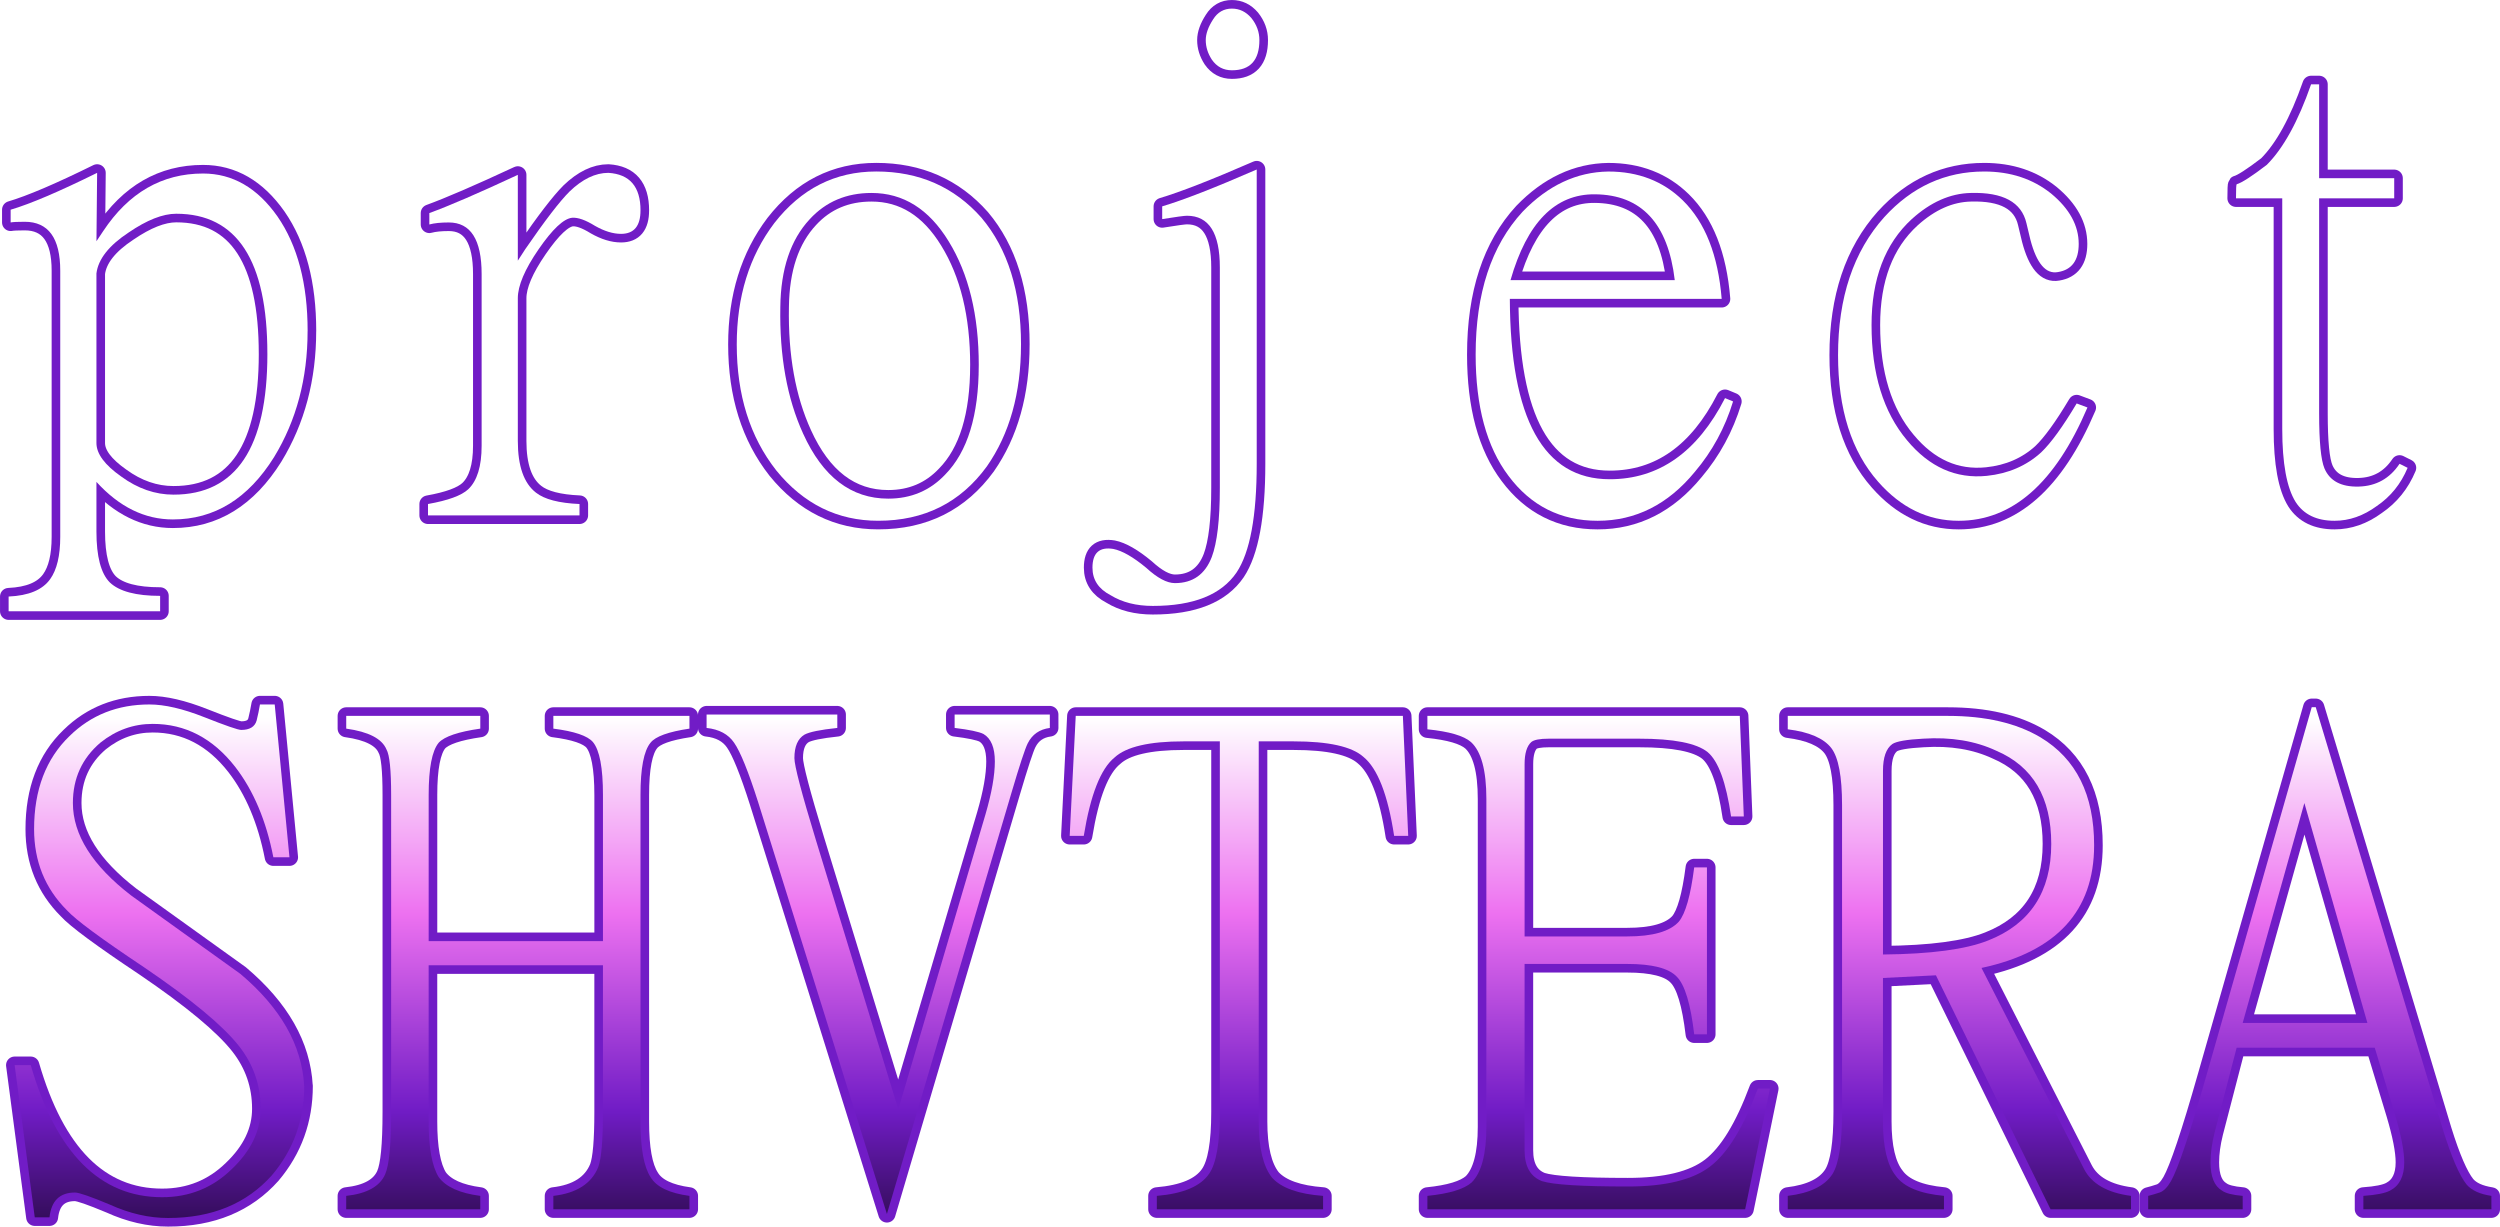
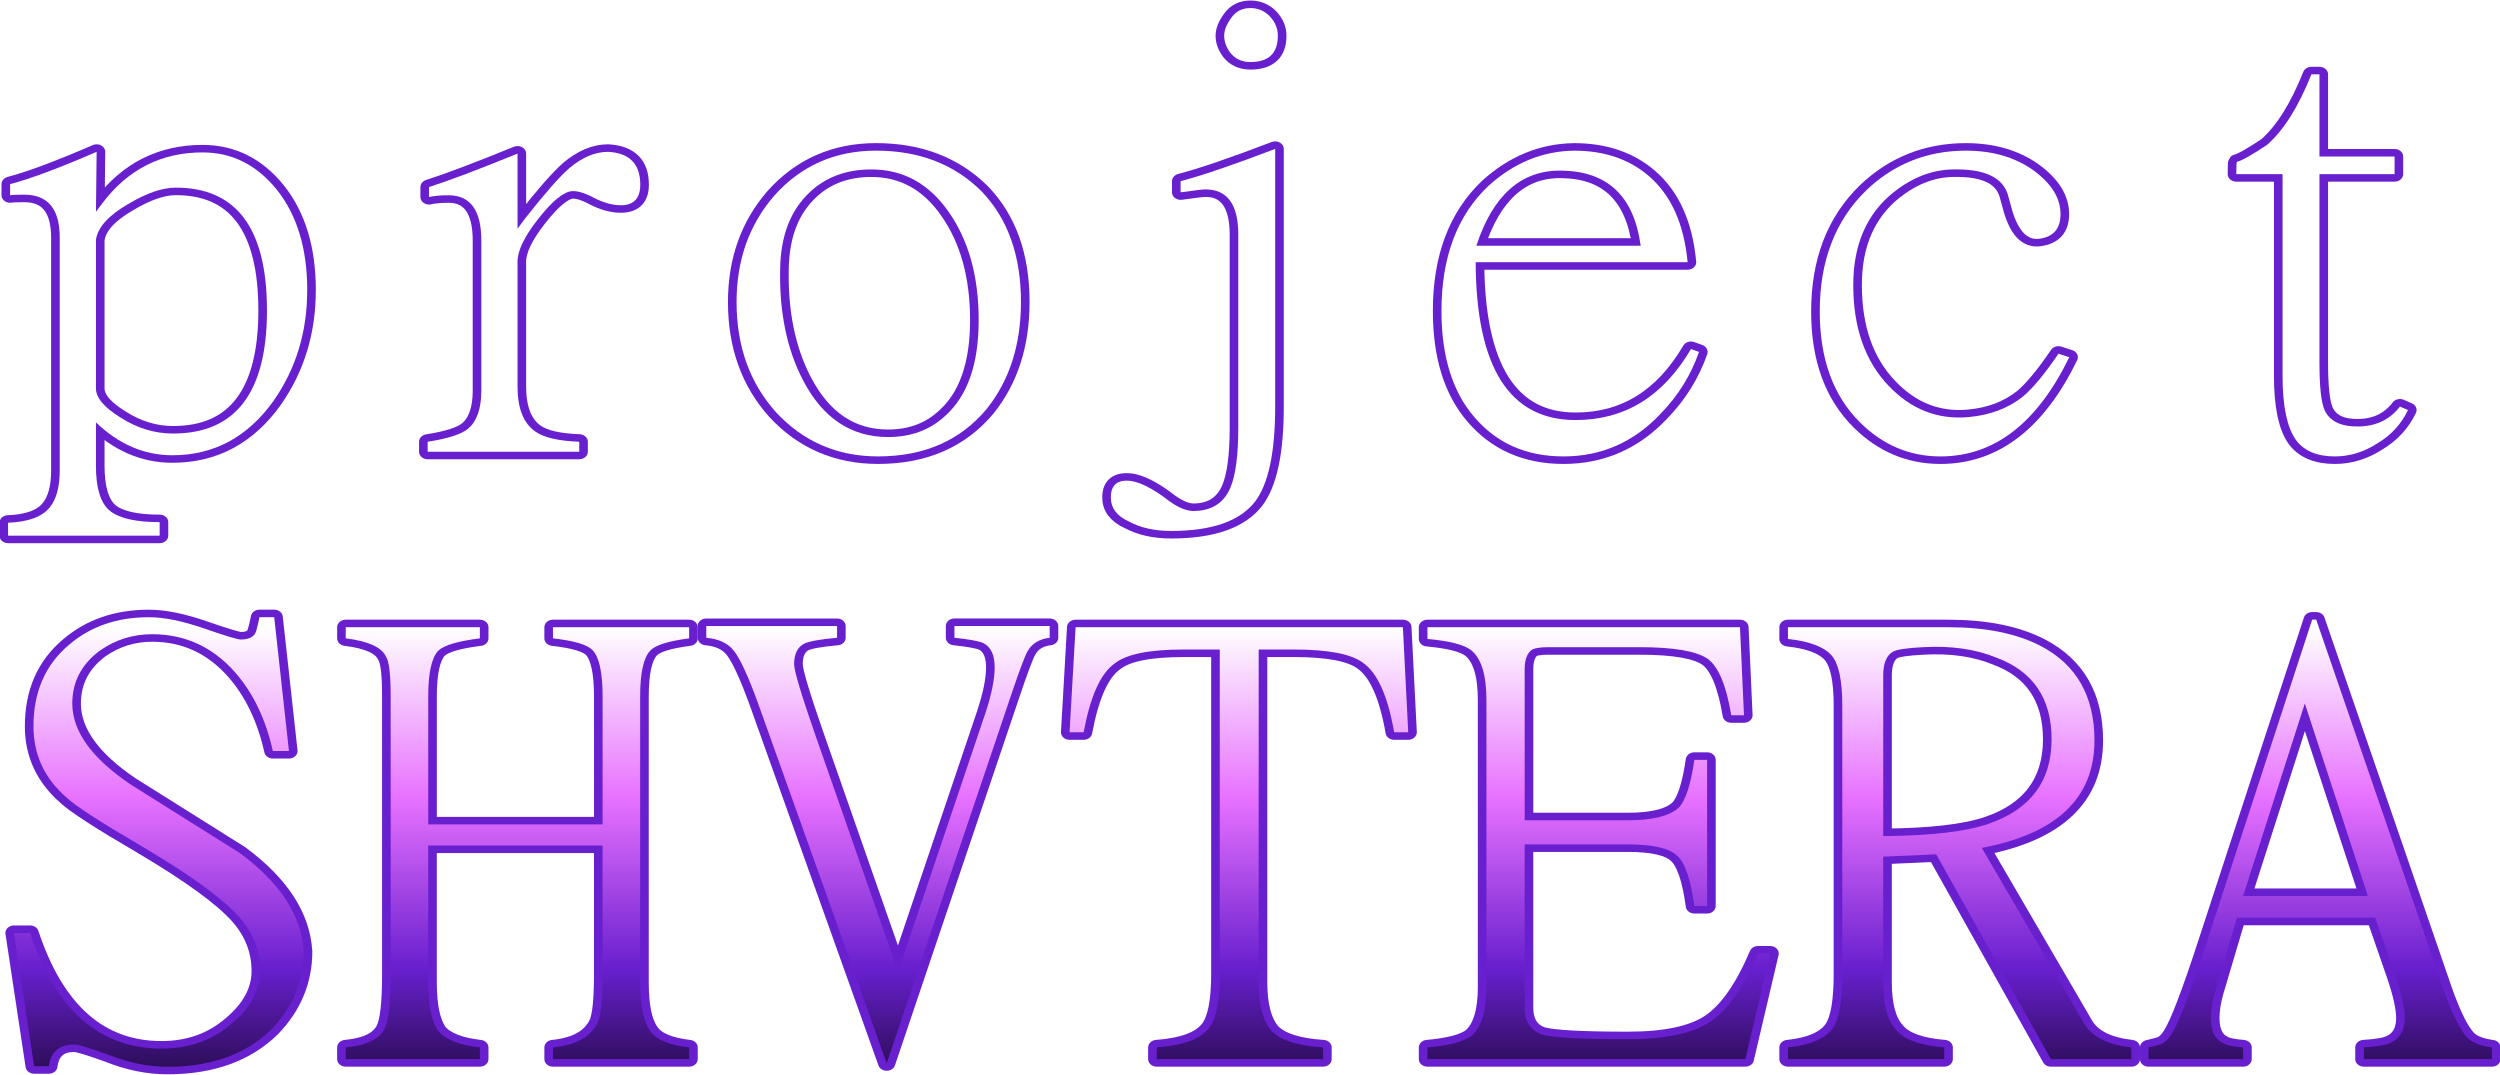
- <svg xmlns="http://www.w3.org/2000/svg" xmlns:xlink="http://www.w3.org/1999/xlink" width="214.281" height="105.133" viewBox="0 0 56.695 27.816" version="1.1" id="svg5">
+ <svg xmlns="http://www.w3.org/2000/svg" xmlns:xlink="http://www.w3.org/1999/xlink" width="232.045" height="99.762" viewBox="0 0 61.395 26.395" version="1.1" id="svg5">
  <defs id="defs2">
-     <linearGradient id="linearGradient1815">
-       <stop style="stop-color:#ffffff;stop-opacity:1;" offset="0" id="stop1811" />
-       <stop style="stop-color:#ed71f0;stop-opacity:1;" offset="0.33" id="stop3062" />
-       <stop style="stop-color:#711cc6;stop-opacity:1;" offset="0.66" id="stop3066" />
-       <stop style="stop-color:#000000;stop-opacity:1;" offset="1" id="stop1813" />
+     <rect x="102.272" y="38.918" width="345.075" height="114.506" id="rect236" />
+     <rect x="102.272" y="38.918" width="345.075" height="114.506" id="rect236-9" />
+     <rect x="102.272" y="38.918" width="345.075" height="114.506" id="rect9959" />
+     <rect x="102.272" y="38.918" width="345.075" height="114.506" id="rect236-7" />
+     <rect x="102.272" y="38.918" width="345.075" height="114.506" id="rect12270" />
+     <linearGradient xlink:href="#linearGradient7688" id="linearGradient11770" x1="200.894" y1="85.044" x2="200.894" y2="119.466" gradientUnits="userSpaceOnUse" />
+     <linearGradient id="linearGradient7688">
+       <stop style="stop-color:#ffffff;stop-opacity:1;" offset="0" id="stop7680" />
+       <stop style="stop-color:#e771ff;stop-opacity:1;" offset="0.33" id="stop7682" />
+       <stop style="stop-color:#681fce;stop-opacity:1;" offset="0.66" id="stop7684" />
+       <stop style="stop-color:#000000;stop-opacity:1;" offset="1" id="stop7686" />
    </linearGradient>
-     <rect x="102.272" y="38.918" width="345.075" height="114.506" id="rect236" />
-     <linearGradient xlink:href="#linearGradient1815" id="linearGradient1817" x1="198.357" y1="85.102" x2="198.357" y2="119.76" gradientUnits="userSpaceOnUse" />
+     <linearGradient xlink:href="#linearGradient7688" id="linearGradient14593" gradientUnits="userSpaceOnUse" x1="200.894" y1="85.044" x2="200.894" y2="119.466" />
+     <linearGradient xlink:href="#linearGradient7688" id="linearGradient14595" gradientUnits="userSpaceOnUse" x1="200.894" y1="85.044" x2="200.894" y2="119.466" />
+     <linearGradient xlink:href="#linearGradient7688" id="linearGradient14597" gradientUnits="userSpaceOnUse" x1="200.894" y1="85.044" x2="200.894" y2="119.466" />
+     <linearGradient xlink:href="#linearGradient7688" id="linearGradient14599" gradientUnits="userSpaceOnUse" x1="200.894" y1="85.044" x2="200.894" y2="119.466" />
+     <linearGradient xlink:href="#linearGradient7688" id="linearGradient14601" gradientUnits="userSpaceOnUse" x1="200.894" y1="85.044" x2="200.894" y2="119.466" />
+     <linearGradient xlink:href="#linearGradient7688" id="linearGradient14603" gradientUnits="userSpaceOnUse" x1="200.894" y1="85.044" x2="200.894" y2="119.466" />
+     <linearGradient xlink:href="#linearGradient7688" id="linearGradient14605" gradientUnits="userSpaceOnUse" x1="200.894" y1="85.044" x2="200.894" y2="119.466" />
+     <linearGradient xlink:href="#linearGradient7688" id="linearGradient14607" gradientUnits="userSpaceOnUse" x1="200.894" y1="85.044" x2="200.894" y2="119.466" />
+     <linearGradient xlink:href="#linearGradient7688" id="linearGradient14609" gradientUnits="userSpaceOnUse" x1="200.894" y1="85.044" x2="200.894" y2="119.466" />
+     <linearGradient xlink:href="#linearGradient7688" id="linearGradient14611" gradientUnits="userSpaceOnUse" x1="200.894" y1="85.044" x2="200.894" y2="119.466" />
+     <linearGradient xlink:href="#linearGradient7688" id="linearGradient14613" gradientUnits="userSpaceOnUse" x1="200.894" y1="85.044" x2="200.894" y2="119.466" />
+     <linearGradient xlink:href="#linearGradient7688" id="linearGradient14615" gradientUnits="userSpaceOnUse" x1="200.894" y1="85.044" x2="200.894" y2="119.466" />
+     <linearGradient xlink:href="#linearGradient7688" id="linearGradient14617" gradientUnits="userSpaceOnUse" x1="200.894" y1="85.044" x2="200.894" y2="119.466" />
+     <linearGradient xlink:href="#linearGradient7688" id="linearGradient14619" gradientUnits="userSpaceOnUse" x1="200.894" y1="85.044" x2="200.894" y2="119.466" />
  </defs>
-   <g id="layer1" transform="translate(-5.519113,-17.84176)">
-     <g aria-label="project SHVTERA " transform="matrix(0.3891918,0,0,0.3891918,-73.34542,0.9898597)" id="text234" style="font-weight:300;font-size:40px;line-height:1;font-family:'Sulphur Point';-inkscape-font-specification:'Sulphur Point Light';letter-spacing:1px;white-space:pre;shape-inside:url(#rect236);display:inline;fill:url(#linearGradient1817);fill-rule:evenodd;stroke:#711cc6;stroke-width:1.002;stroke-linecap:round;stroke-linejoin:round;paint-order:markers stroke fill;stroke-opacity:1">
-       <path d="m 220.56,62.59 q 0,4.141 -1.953,7.344 -2.266,3.633 -5.898,3.633 -2.461,0 -4.453,-2.188 v 2.891 q 0,2.188 0.781,2.969 0.82,0.781 2.93,0.781 v 0.898 h -8.828 v -0.859 q 1.758,-0.078 2.422,-1.016 0.586,-0.82 0.586,-2.461 V 59.074 q 0,-2.852 -2.07,-2.852 -0.625,0 -0.82,0.039 v -0.742 q 1.719,-0.508 5.039,-2.148 l -0.039,3.984 0.391,-0.586 q 2.227,-3.359 5.82,-3.359 2.578,0 4.336,2.5 1.758,2.539 1.758,6.68 z m -2.344,1.328 q 0,-8.164 -5.312,-8.164 -1.172,0 -2.773,1.094 -1.719,1.133 -1.875,2.383 v 9.883 q 0,0.938 1.445,1.953 1.445,1.055 3.047,1.055 5.469,0 5.469,-8.203 z" style="font-weight:normal;font-family:MingLiU-ExtB;-inkscape-font-specification:MingLiU-ExtB;text-align:center;text-anchor:middle;stroke:#711cc6;stroke-opacity:1" id="path2423" />
-       <path d="m 239.958,55.559 q 0,1.367 -1.133,1.367 -0.703,0 -1.523,-0.469 -0.82,-0.508 -1.328,-0.469 -0.742,0.078 -1.953,1.836 -1.211,1.758 -1.211,2.852 v 8.32 q 0,2.188 1.055,3.008 0.742,0.586 2.539,0.664 v 0.664 h -8.828 v -0.664 q 1.758,-0.312 2.344,-0.859 0.781,-0.742 0.781,-2.539 v -10 q 0,-3.008 -1.914,-3.008 -0.703,0 -1.133,0.117 v -0.664 q 1.719,-0.625 5.156,-2.227 v 5 l 0.43,-0.664 q 1.719,-2.5 2.578,-3.359 1.133,-1.094 2.266,-1.094 1.875,0.117 1.875,2.188 z" style="font-weight:normal;font-family:MingLiU-ExtB;-inkscape-font-specification:MingLiU-ExtB;text-align:center;text-anchor:middle;stroke:#711cc6;stroke-opacity:1" id="path2425" />
-       <path d="m 262.13,63.371 q 0,4.258 -1.992,7.109 -2.305,3.164 -6.328,3.164 -3.555,0 -5.938,-2.93 -2.305,-2.93 -2.305,-7.344 0,-4.18 2.188,-7.07 2.344,-3.008 5.938,-3.008 3.75,0 6.133,2.695 2.305,2.734 2.305,7.383 z m -2.461,1.211 q 0,-4.375 -1.758,-7.227 -1.719,-2.812 -4.492,-2.812 -2.188,0 -3.594,1.523 -1.68,1.797 -1.719,5.117 -0.078,4.297 1.328,7.383 1.719,3.789 4.961,3.789 1.992,0 3.32,-1.406 1.953,-1.992 1.953,-6.367 z" style="font-weight:normal;font-family:MingLiU-ExtB;-inkscape-font-specification:MingLiU-ExtB;text-align:center;text-anchor:middle;stroke:#711cc6;stroke-opacity:1" id="path2427" />
-       <path d="m 276.021,45.637 q 0,1.758 -1.602,1.758 -0.742,0 -1.172,-0.625 -0.352,-0.547 -0.352,-1.133 0,-0.547 0.43,-1.211 0.391,-0.625 1.094,-0.625 0.664,0 1.133,0.547 0.469,0.586 0.469,1.289 z m -0.156,24.688 q 0,4.57 -1.172,6.328 -1.328,1.953 -4.883,1.953 -1.445,0 -2.461,-0.625 -1.055,-0.547 -1.055,-1.602 0,-1.289 1.211,-1.094 0.781,0.156 1.914,1.094 0.977,0.898 1.68,0.898 1.562,0 2.148,-1.523 0.469,-1.25 0.469,-4.023 V 58.879 q 0,-3.008 -1.914,-3.008 -0.234,0 -1.445,0.195 v -0.742 q 1.836,-0.547 5.508,-2.148 z" style="font-weight:normal;font-family:MingLiU-ExtB;-inkscape-font-specification:MingLiU-ExtB;text-align:center;text-anchor:middle;stroke:#711cc6;stroke-opacity:1" id="path2429" />
-       <path d="m 303.622,66.691 q -0.703,2.305 -2.227,4.102 -2.344,2.852 -5.664,2.852 -3.242,0 -5.195,-2.617 -1.914,-2.539 -1.914,-7.07 0,-5.352 2.734,-8.32 2.227,-2.305 5,-2.344 2.617,0 4.336,1.68 1.953,1.914 2.266,5.742 h -12.344 q 0.039,10.508 5.82,10.508 4.297,0 6.719,-4.727 z m -3.398,-7.07 q -0.586,-4.961 -4.648,-5 -3.477,-0.039 -4.922,5 z" style="font-weight:normal;font-family:MingLiU-ExtB;-inkscape-font-specification:MingLiU-ExtB;text-align:center;text-anchor:middle;stroke:#711cc6;stroke-opacity:1" id="path2431" />
-       <path d="m 324.271,67.043 q -2.812,6.602 -7.5,6.602 -2.695,0 -4.688,-2.266 -2.344,-2.656 -2.344,-7.383 0,-5.039 2.695,-8.047 2.422,-2.656 5.82,-2.656 2.305,0 3.906,1.289 1.602,1.328 1.602,2.93 0,1.445 -1.211,1.641 -1.055,0.195 -1.602,-1.875 l -0.234,-0.977 q -0.43,-1.836 -3.242,-1.758 -1.797,0.039 -3.438,1.523 -2.344,2.148 -2.344,6.172 0,4.258 2.07,6.719 1.953,2.344 4.648,2.07 1.875,-0.195 3.164,-1.367 0.859,-0.82 2.07,-2.852 z" style="font-weight:normal;font-family:MingLiU-ExtB;-inkscape-font-specification:MingLiU-ExtB;text-align:center;text-anchor:middle;stroke:#711cc6;stroke-opacity:1" id="path2433" />
-       <path d="m 342.927,70.559 q -0.586,1.406 -1.797,2.227 -1.172,0.859 -2.461,0.859 -1.562,0 -2.266,-1.094 -0.781,-1.25 -0.781,-4.258 v -13.438 h -2.695 q 0,-0.781 0.039,-0.82 0.43,-0.117 1.758,-1.133 1.445,-1.445 2.578,-4.688 h 0.469 v 5.469 h 4.375 v 1.172 h -4.375 v 12.539 q 0,2.461 0.312,3.203 0.469,1.094 1.992,1.055 1.523,-0.039 2.383,-1.328 z" style="font-weight:normal;font-family:MingLiU-ExtB;-inkscape-font-specification:MingLiU-ExtB;text-align:center;text-anchor:middle;stroke:#711cc6;stroke-opacity:1" id="path2435" />
-       <path d="m 220.364,106.576 q 0,2.969 -1.875,5.195 -2.227,2.5 -6.055,2.5 -1.68,0 -3.398,-0.781 -1.68,-0.703 -2.031,-0.703 -1.328,0 -1.484,1.445 h -0.859 l -1.172,-8.867 h 0.938 q 2.227,7.695 7.656,7.695 2.383,0 4.062,-1.641 1.68,-1.602 1.68,-3.516 0,-2.031 -1.25,-3.633 -1.406,-1.797 -5.547,-4.609 -3.75,-2.5 -4.492,-3.32 -1.914,-1.914 -1.914,-4.727 0,-3.438 2.07,-5.43 1.875,-1.836 4.648,-1.836 1.328,0 3.203,0.742 1.875,0.742 2.148,0.742 0.742,0 0.898,-0.547 0.117,-0.469 0.195,-0.938 h 0.859 l 0.859,8.906 h -0.938 q -0.625,-3.203 -2.227,-5.273 -1.953,-2.5 -4.805,-2.5 -1.68,0 -3.047,1.094 -1.602,1.367 -1.602,3.516 0,2.773 3.398,5.391 3.164,2.266 6.367,4.57 3.516,2.969 3.711,6.523 z" style="font-weight:normal;font-family:MingLiU-ExtB;-inkscape-font-specification:MingLiU-ExtB;text-align:center;text-anchor:middle;stroke:#711cc6;stroke-opacity:1" id="path2437" />
-       <path d="m 242.81,113.763 h -7.93 v -0.781 q 2.031,-0.234 2.617,-1.68 0.273,-0.742 0.273,-3.203 v -8.555 h -10.156 v 9.102 q 0,2.305 0.586,3.242 0.625,0.859 2.422,1.094 v 0.781 h -7.812 v -0.781 q 1.797,-0.195 2.266,-1.25 0.352,-0.781 0.352,-3.633 V 89.623 q 0,-2.188 -0.273,-2.656 -0.391,-0.938 -2.344,-1.211 v -0.742 h 7.812 v 0.742 q -1.914,0.273 -2.422,0.82 -0.586,0.703 -0.586,3.047 v 8.516 h 10.156 v -8.516 q 0,-2.383 -0.586,-3.086 -0.469,-0.547 -2.305,-0.781 v -0.742 h 7.93 v 0.742 q -1.836,0.273 -2.266,0.82 -0.586,0.703 -0.586,3.047 V 108.646 q 0,2.344 0.586,3.242 0.508,0.859 2.266,1.094 z" style="font-weight:normal;font-family:MingLiU-ExtB;-inkscape-font-specification:MingLiU-ExtB;text-align:center;text-anchor:middle;stroke:#711cc6;stroke-opacity:1" id="path2439" />
-       <path d="m 263.81,85.716 q -0.898,0.117 -1.289,0.898 -0.234,0.469 -0.938,2.852 l -7.266,24.57 -7.5,-23.984 q -0.859,-2.695 -1.406,-3.477 -0.508,-0.742 -1.602,-0.859 v -0.781 h 7.617 v 0.781 q -1.484,0.156 -1.914,0.391 -0.586,0.352 -0.586,1.367 0,0.664 1.25,4.766 l 4.805,15.703 5.078,-17.188 q 0.547,-1.875 0.547,-3.086 0,-1.211 -0.664,-1.602 -0.391,-0.195 -1.68,-0.352 v -0.781 h 5.547 z" style="font-weight:normal;font-family:MingLiU-ExtB;-inkscape-font-specification:MingLiU-ExtB;text-align:center;text-anchor:middle;stroke:#711cc6;stroke-opacity:1" id="path2441" />
-       <path d="m 284.692,92.005 h -0.82 q -0.547,-3.594 -1.797,-4.609 -1.016,-0.898 -4.062,-0.898 h -2.031 V 108.646 q 0,2.305 0.781,3.281 0.82,0.898 2.969,1.055 v 0.781 h -9.688 v -0.781 q 2.305,-0.195 3.047,-1.289 0.625,-0.898 0.625,-3.594 V 86.498 h -2.109 q -3.008,0 -4.023,0.938 -1.211,0.977 -1.797,4.57 h -0.82 l 0.352,-6.992 h 19.062 z" style="font-weight:normal;font-family:MingLiU-ExtB;-inkscape-font-specification:MingLiU-ExtB;text-align:center;text-anchor:middle;stroke:#711cc6;stroke-opacity:1" id="path2443" />
-       <path d="m 305.771,106.732 -1.445,7.031 h -18.516 v -0.781 q 1.914,-0.195 2.578,-0.781 0.859,-0.859 0.859,-3.242 V 89.857 q 0,-2.5 -0.898,-3.32 -0.625,-0.547 -2.539,-0.742 v -0.781 h 18.203 l 0.234,5.859 h -0.742 q -0.43,-2.969 -1.367,-3.75 -0.977,-0.781 -3.984,-0.781 h -5.273 q -0.781,0 -1.016,0.195 -0.391,0.352 -0.391,1.289 v 10.039 h 5.977 q 2.227,0 3.008,-0.859 0.586,-0.703 0.898,-3.164 h 0.742 v 9.727 h -0.742 q -0.312,-2.656 -1.016,-3.359 -0.703,-0.742 -2.891,-0.742 h -5.977 v 10.859 q 0,1.406 1.016,1.797 0.977,0.312 5,0.312 3.281,0 4.805,-1.172 1.523,-1.172 2.773,-4.531 z" style="font-weight:normal;font-family:MingLiU-ExtB;-inkscape-font-specification:MingLiU-ExtB;text-align:center;text-anchor:middle;stroke:#711cc6;stroke-opacity:1" id="path2445" />
-       <path d="m 326.81,113.763 h -4.688 l -6.68,-13.633 -3.086,0.156 v 8.359 q 0,2.227 0.742,3.164 0.703,0.977 2.812,1.172 v 0.781 h -9.102 v -0.781 q 1.953,-0.234 2.617,-1.289 0.547,-0.898 0.547,-3.594 V 90.209 q 0,-2.5 -0.625,-3.32 -0.664,-0.859 -2.539,-1.094 v -0.781 h 9.336 q 3.281,0 5.391,1.25 3.125,1.875 3.125,6.289 0,5.742 -6.562,7.148 l 5.977,11.719 q 0.664,1.289 2.734,1.562 z m -4.648,-21.289 q 0,-4.062 -3.203,-5.43 -1.836,-0.859 -4.258,-0.703 -1.445,0.078 -1.797,0.312 -0.547,0.391 -0.547,1.562 v 10.703 q 4.18,-0.039 6.133,-0.82 3.672,-1.445 3.672,-5.625 z" style="font-weight:normal;font-family:MingLiU-ExtB;-inkscape-font-specification:MingLiU-ExtB;text-align:center;text-anchor:middle;stroke:#711cc6;stroke-opacity:1" id="path2447" />
-       <path d="m 347.81,113.763 h -7.461 v -0.781 q 1.133,-0.078 1.562,-0.312 0.82,-0.43 0.82,-1.641 0,-0.977 -0.547,-2.812 l -1.172,-3.867 h -8.047 l -1.289,4.961 q -0.234,0.938 -0.234,1.719 0,1.25 0.664,1.641 0.312,0.234 1.211,0.312 v 0.781 h -5.508 v -0.781 q 0.312,-0.078 0.664,-0.195 0.352,-0.117 0.664,-0.664 0.625,-1.094 2.07,-6.172 l 6.133,-21.445 h 0.234 l 7.422,24.648 q 0.742,2.383 1.367,3.164 0.43,0.508 1.445,0.664 z m -7.227,-10.859 -3.672,-12.813 -3.594,12.813 z" style="font-weight:normal;font-family:MingLiU-ExtB;-inkscape-font-specification:MingLiU-ExtB;text-align:center;text-anchor:middle;stroke:#711cc6;stroke-opacity:1" id="path2449" />
+   <g id="layer1" transform="translate(-3.169046,-18.55238)">
+     <g aria-label="project SHVTERA" transform="matrix(0.4216545,0,0,0.3689497,-82.28939,2.589715)" id="text13900" style="font-weight:300;font-size:40px;line-height:1;font-family:'Sulphur Point';-inkscape-font-specification:'Sulphur Point Light';letter-spacing:1px;white-space:pre;shape-inside:url(#rect13902);display:inline;fill:url(#linearGradient11770);fill-rule:evenodd;stroke:#681fce;stroke-width:1.002;stroke-linecap:square;stroke-linejoin:round;stroke-opacity:1;paint-order:stroke fill markers">
+       <path d="m 220.566,62.59 q 0,4.141 -1.953,7.344 -2.266,3.633 -5.898,3.633 -2.461,0 -4.453,-2.188 v 2.891 q 0,2.188 0.781,2.969 0.82,0.781 2.93,0.781 v 0.898 h -8.828 v -0.859 q 1.758,-0.078 2.422,-1.016 0.586,-0.82 0.586,-2.461 V 59.074 q 0,-2.852 -2.07,-2.852 -0.625,0 -0.82,0.039 v -0.742 q 1.719,-0.508 5.039,-2.148 l -0.039,3.984 0.391,-0.586 q 2.227,-3.359 5.82,-3.359 2.578,0 4.336,2.5 1.758,2.539 1.758,6.68 z m -2.344,1.328 q 0,-8.164 -5.312,-8.164 -1.172,0 -2.773,1.094 -1.719,1.133 -1.875,2.383 v 9.883 q 0,0.938 1.445,1.953 1.445,1.055 3.047,1.055 5.469,0 5.469,-8.203 z" style="font-weight:normal;font-family:MingLiU-ExtB;-inkscape-font-specification:MingLiU-ExtB;text-align:center;text-anchor:middle;fill:url(#linearGradient14593);fill-rule:nonzero;stroke:#681fce;stroke-opacity:1" id="path13904" />
+       <path d="m 239.964,55.559 q 0,1.367 -1.133,1.367 -0.703,0 -1.523,-0.469 -0.82,-0.508 -1.328,-0.469 -0.742,0.078 -1.953,1.836 -1.211,1.758 -1.211,2.852 v 8.32 q 0,2.188 1.055,3.008 0.742,0.586 2.539,0.664 v 0.664 h -8.828 v -0.664 q 1.758,-0.312 2.344,-0.859 0.781,-0.742 0.781,-2.539 v -10 q 0,-3.008 -1.914,-3.008 -0.703,0 -1.133,0.117 v -0.664 q 1.719,-0.625 5.156,-2.227 v 5 l 0.43,-0.664 q 1.719,-2.5 2.578,-3.359 1.133,-1.094 2.266,-1.094 1.875,0.117 1.875,2.188 z" style="font-weight:normal;font-family:MingLiU-ExtB;-inkscape-font-specification:MingLiU-ExtB;text-align:center;text-anchor:middle;fill:url(#linearGradient14595);fill-rule:nonzero;stroke:#681fce;stroke-opacity:1" id="path13906" />
+       <path d="m 262.136,63.371 q 0,4.258 -1.992,7.109 -2.305,3.164 -6.328,3.164 -3.555,0 -5.938,-2.93 -2.305,-2.93 -2.305,-7.344 0,-4.18 2.188,-7.07 2.344,-3.008 5.938,-3.008 3.75,0 6.133,2.695 2.305,2.734 2.305,7.383 z m -2.461,1.211 q 0,-4.375 -1.758,-7.227 -1.719,-2.812 -4.492,-2.812 -2.188,0 -3.594,1.523 -1.68,1.797 -1.719,5.117 -0.078,4.297 1.328,7.383 1.719,3.789 4.961,3.789 1.992,0 3.32,-1.406 1.953,-1.992 1.953,-6.367 z" style="letter-spacing:2.072px;fill:url(#linearGradient14597);stroke:#681fce;stroke-opacity:1" id="path13908" />
+       <path d="m 277.099,45.637 q 0,1.758 -1.602,1.758 -0.742,0 -1.172,-0.625 -0.352,-0.547 -0.352,-1.133 0,-0.547 0.43,-1.211 0.391,-0.625 1.094,-0.625 0.664,0 1.133,0.547 0.469,0.586 0.469,1.289 z m -0.156,24.688 q 0,4.57 -1.172,6.328 -1.328,1.953 -4.883,1.953 -1.445,0 -2.461,-0.625 -1.055,-0.547 -1.055,-1.602 0,-1.289 1.211,-1.094 0.781,0.156 1.914,1.094 0.977,0.898 1.68,0.898 1.562,0 2.148,-1.523 0.469,-1.25 0.469,-4.023 V 58.879 q 0,-3.008 -1.914,-3.008 -0.234,0 -1.445,0.195 v -0.742 q 1.836,-0.547 5.508,-2.148 z" style="letter-spacing:-2.072px;fill:url(#linearGradient14599);stroke:#681fce;stroke-opacity:1" id="path13910" />
+       <path d="m 301.628,66.691 q -0.703,2.305 -2.227,4.102 -2.344,2.852 -5.664,2.852 -3.242,0 -5.195,-2.617 -1.914,-2.539 -1.914,-7.07 0,-5.352 2.734,-8.32 2.227,-2.305 5,-2.344 2.617,0 4.336,1.68 1.953,1.914 2.266,5.742 h -12.344 q 0.039,10.508 5.82,10.508 4.297,0 6.719,-4.727 z m -3.398,-7.07 q -0.586,-4.961 -4.648,-5 -3.477,-0.039 -4.922,5 z" style="letter-spacing:1.915px;fill:url(#linearGradient14601);stroke:#681fce;stroke-opacity:1" id="path13912" />
+       <path d="m 323.192,67.043 q -2.812,6.602 -7.5,6.602 -2.695,0 -4.688,-2.266 -2.344,-2.656 -2.344,-7.383 0,-5.039 2.695,-8.047 2.422,-2.656 5.82,-2.656 2.305,0 3.906,1.289 1.602,1.328 1.602,2.93 0,1.445 -1.211,1.641 -1.055,0.195 -1.602,-1.875 l -0.234,-0.977 q -0.43,-1.836 -3.242,-1.758 -1.797,0.039 -3.438,1.523 -2.344,2.148 -2.344,6.172 0,4.258 2.07,6.719 1.953,2.344 4.648,2.07 1.875,-0.195 3.164,-1.367 0.859,-0.82 2.07,-2.852 z" style="letter-spacing:2.072px;fill:url(#linearGradient14603);stroke:#681fce;stroke-opacity:1" id="path13914" />
+       <path d="m 342.92,70.559 q -0.586,1.406 -1.797,2.227 -1.172,0.859 -2.461,0.859 -1.562,0 -2.266,-1.094 -0.781,-1.25 -0.781,-4.258 v -13.438 h -2.695 q 0,-0.781 0.039,-0.82 0.43,-0.117 1.758,-1.133 1.445,-1.445 2.578,-4.688 h 0.469 v 5.469 h 4.375 v 1.172 h -4.375 v 12.539 q 0,2.461 0.312,3.203 0.469,1.094 1.992,1.055 1.523,-0.039 2.383,-1.328 z" style="font-weight:normal;font-family:MingLiU-ExtB;-inkscape-font-specification:MingLiU-ExtB;text-align:center;text-anchor:middle;fill:url(#linearGradient14605);fill-rule:nonzero;stroke:#681fce;stroke-opacity:1" id="path13916" />
+       <path d="m 220.364,106.576 q 0,2.969 -1.875,5.195 -2.227,2.5 -6.055,2.5 -1.68,0 -3.398,-0.781 -1.68,-0.703 -2.031,-0.703 -1.328,0 -1.484,1.445 h -0.859 l -1.172,-8.867 h 0.938 q 2.227,7.695 7.656,7.695 2.383,0 4.062,-1.641 1.68,-1.602 1.68,-3.516 0,-2.031 -1.25,-3.633 -1.406,-1.797 -5.547,-4.609 -3.75,-2.5 -4.492,-3.32 -1.914,-1.914 -1.914,-4.727 0,-3.438 2.07,-5.43 1.875,-1.836 4.648,-1.836 1.328,0 3.203,0.742 1.875,0.742 2.148,0.742 0.742,0 0.898,-0.547 0.117,-0.469 0.195,-0.938 h 0.859 l 0.859,8.906 h -0.938 q -0.625,-3.203 -2.227,-5.273 -1.953,-2.5 -4.805,-2.5 -1.68,0 -3.047,1.094 -1.602,1.367 -1.602,3.516 0,2.773 3.398,5.391 3.164,2.266 6.367,4.57 3.516,2.969 3.711,6.523 z" style="font-weight:normal;font-family:MingLiU-ExtB;-inkscape-font-specification:MingLiU-ExtB;text-align:center;text-anchor:middle;fill:url(#linearGradient14607);fill-rule:nonzero;stroke:#681fce;stroke-opacity:1" id="path13918" />
+       <path d="m 242.81,113.763 h -7.93 v -0.781 q 2.031,-0.234 2.617,-1.68 0.273,-0.742 0.273,-3.203 v -8.555 h -10.156 v 9.102 q 0,2.305 0.586,3.242 0.625,0.859 2.422,1.094 v 0.781 h -7.812 v -0.781 q 1.797,-0.195 2.266,-1.25 0.352,-0.781 0.352,-3.633 V 89.623 q 0,-2.188 -0.273,-2.656 -0.391,-0.938 -2.344,-1.211 v -0.742 h 7.812 v 0.742 q -1.914,0.273 -2.422,0.82 -0.586,0.703 -0.586,3.047 v 8.516 h 10.156 v -8.516 q 0,-2.383 -0.586,-3.086 -0.469,-0.547 -2.305,-0.781 v -0.742 h 7.93 v 0.742 q -1.836,0.273 -2.266,0.82 -0.586,0.703 -0.586,3.047 V 108.646 q 0,2.344 0.586,3.242 0.508,0.859 2.266,1.094 z" style="font-weight:normal;font-family:MingLiU-ExtB;-inkscape-font-specification:MingLiU-ExtB;text-align:center;text-anchor:middle;fill:url(#linearGradient14609);fill-rule:nonzero;stroke:#681fce;stroke-opacity:1" id="path13920" />
+       <path d="m 263.81,85.716 q -0.898,0.117 -1.289,0.898 -0.234,0.469 -0.938,2.852 l -7.266,24.57 -7.5,-23.984 q -0.859,-2.695 -1.406,-3.477 -0.508,-0.742 -1.602,-0.859 v -0.781 h 7.617 v 0.781 q -1.484,0.156 -1.914,0.391 -0.586,0.352 -0.586,1.367 0,0.664 1.25,4.766 l 4.805,15.703 5.078,-17.188 q 0.547,-1.875 0.547,-3.086 0,-1.211 -0.664,-1.602 -0.391,-0.195 -1.68,-0.352 v -0.781 h 5.547 z" style="font-weight:normal;font-family:MingLiU-ExtB;-inkscape-font-specification:MingLiU-ExtB;text-align:center;text-anchor:middle;fill:url(#linearGradient14611);fill-rule:nonzero;stroke:#681fce;stroke-opacity:1" id="path13922" />
+       <path d="m 284.692,92.005 h -0.82 q -0.547,-3.594 -1.797,-4.609 -1.016,-0.898 -4.062,-0.898 h -2.031 V 108.646 q 0,2.305 0.781,3.281 0.82,0.898 2.969,1.055 v 0.781 h -9.688 v -0.781 q 2.305,-0.195 3.047,-1.289 0.625,-0.898 0.625,-3.594 V 86.498 h -2.109 q -3.008,0 -4.023,0.938 -1.211,0.977 -1.797,4.57 h -0.82 l 0.352,-6.992 h 19.062 z" style="font-weight:normal;font-family:MingLiU-ExtB;-inkscape-font-specification:MingLiU-ExtB;text-align:center;text-anchor:middle;fill:url(#linearGradient14613);fill-rule:nonzero;stroke:#681fce;stroke-opacity:1" id="path13924" />
+       <path d="m 305.771,106.732 -1.445,7.031 h -18.516 v -0.781 q 1.914,-0.195 2.578,-0.781 0.859,-0.859 0.859,-3.242 V 89.857 q 0,-2.5 -0.898,-3.32 -0.625,-0.547 -2.539,-0.742 v -0.781 h 18.203 l 0.234,5.859 h -0.742 q -0.43,-2.969 -1.367,-3.75 -0.977,-0.781 -3.984,-0.781 h -5.273 q -0.781,0 -1.016,0.195 -0.391,0.352 -0.391,1.289 v 10.039 h 5.977 q 2.227,0 3.008,-0.859 0.586,-0.703 0.898,-3.164 h 0.742 v 9.727 h -0.742 q -0.312,-2.656 -1.016,-3.359 -0.703,-0.742 -2.891,-0.742 h -5.977 v 10.859 q 0,1.406 1.016,1.797 0.977,0.312 5,0.312 3.281,0 4.805,-1.172 1.523,-1.172 2.773,-4.531 z" style="font-weight:normal;font-family:MingLiU-ExtB;-inkscape-font-specification:MingLiU-ExtB;text-align:center;text-anchor:middle;fill:url(#linearGradient14615);fill-rule:nonzero;stroke:#681fce;stroke-opacity:1" id="path13926" />
+       <path d="m 326.81,113.763 h -4.688 l -6.68,-13.633 -3.086,0.156 v 8.359 q 0,2.227 0.742,3.164 0.703,0.977 2.812,1.172 v 0.781 h -9.102 v -0.781 q 1.953,-0.234 2.617,-1.289 0.547,-0.898 0.547,-3.594 V 90.209 q 0,-2.5 -0.625,-3.32 -0.664,-0.859 -2.539,-1.094 v -0.781 h 9.336 q 3.281,0 5.391,1.25 3.125,1.875 3.125,6.289 0,5.742 -6.562,7.148 l 5.977,11.719 q 0.664,1.289 2.734,1.562 z m -4.648,-21.289 q 0,-4.062 -3.203,-5.43 -1.836,-0.859 -4.258,-0.703 -1.445,0.078 -1.797,0.312 -0.547,0.391 -0.547,1.562 v 10.703 q 4.18,-0.039 6.133,-0.82 3.672,-1.445 3.672,-5.625 z" style="font-weight:normal;font-family:MingLiU-ExtB;-inkscape-font-specification:MingLiU-ExtB;text-align:center;text-anchor:middle;fill:url(#linearGradient14617);fill-rule:nonzero;stroke:#681fce;stroke-opacity:1" id="path13928" />
+       <path d="m 347.81,113.763 h -7.461 v -0.781 q 1.133,-0.078 1.562,-0.312 0.82,-0.43 0.82,-1.641 0,-0.977 -0.547,-2.812 l -1.172,-3.867 h -8.047 l -1.289,4.961 q -0.234,0.938 -0.234,1.719 0,1.25 0.664,1.641 0.312,0.234 1.211,0.312 v 0.781 h -5.508 v -0.781 q 0.312,-0.078 0.664,-0.195 0.352,-0.117 0.664,-0.664 0.625,-1.094 2.07,-6.172 l 6.133,-21.445 h 0.234 l 7.422,24.648 q 0.742,2.383 1.367,3.164 0.43,0.508 1.445,0.664 z m -7.227,-10.859 -3.672,-12.813 -3.594,12.813 z" style="font-weight:normal;font-family:MingLiU-ExtB;-inkscape-font-specification:MingLiU-ExtB;text-align:center;text-anchor:middle;fill:url(#linearGradient14619);fill-rule:nonzero;stroke:#681fce;stroke-opacity:1" id="path13930" />
    </g>
  </g>
</svg>
